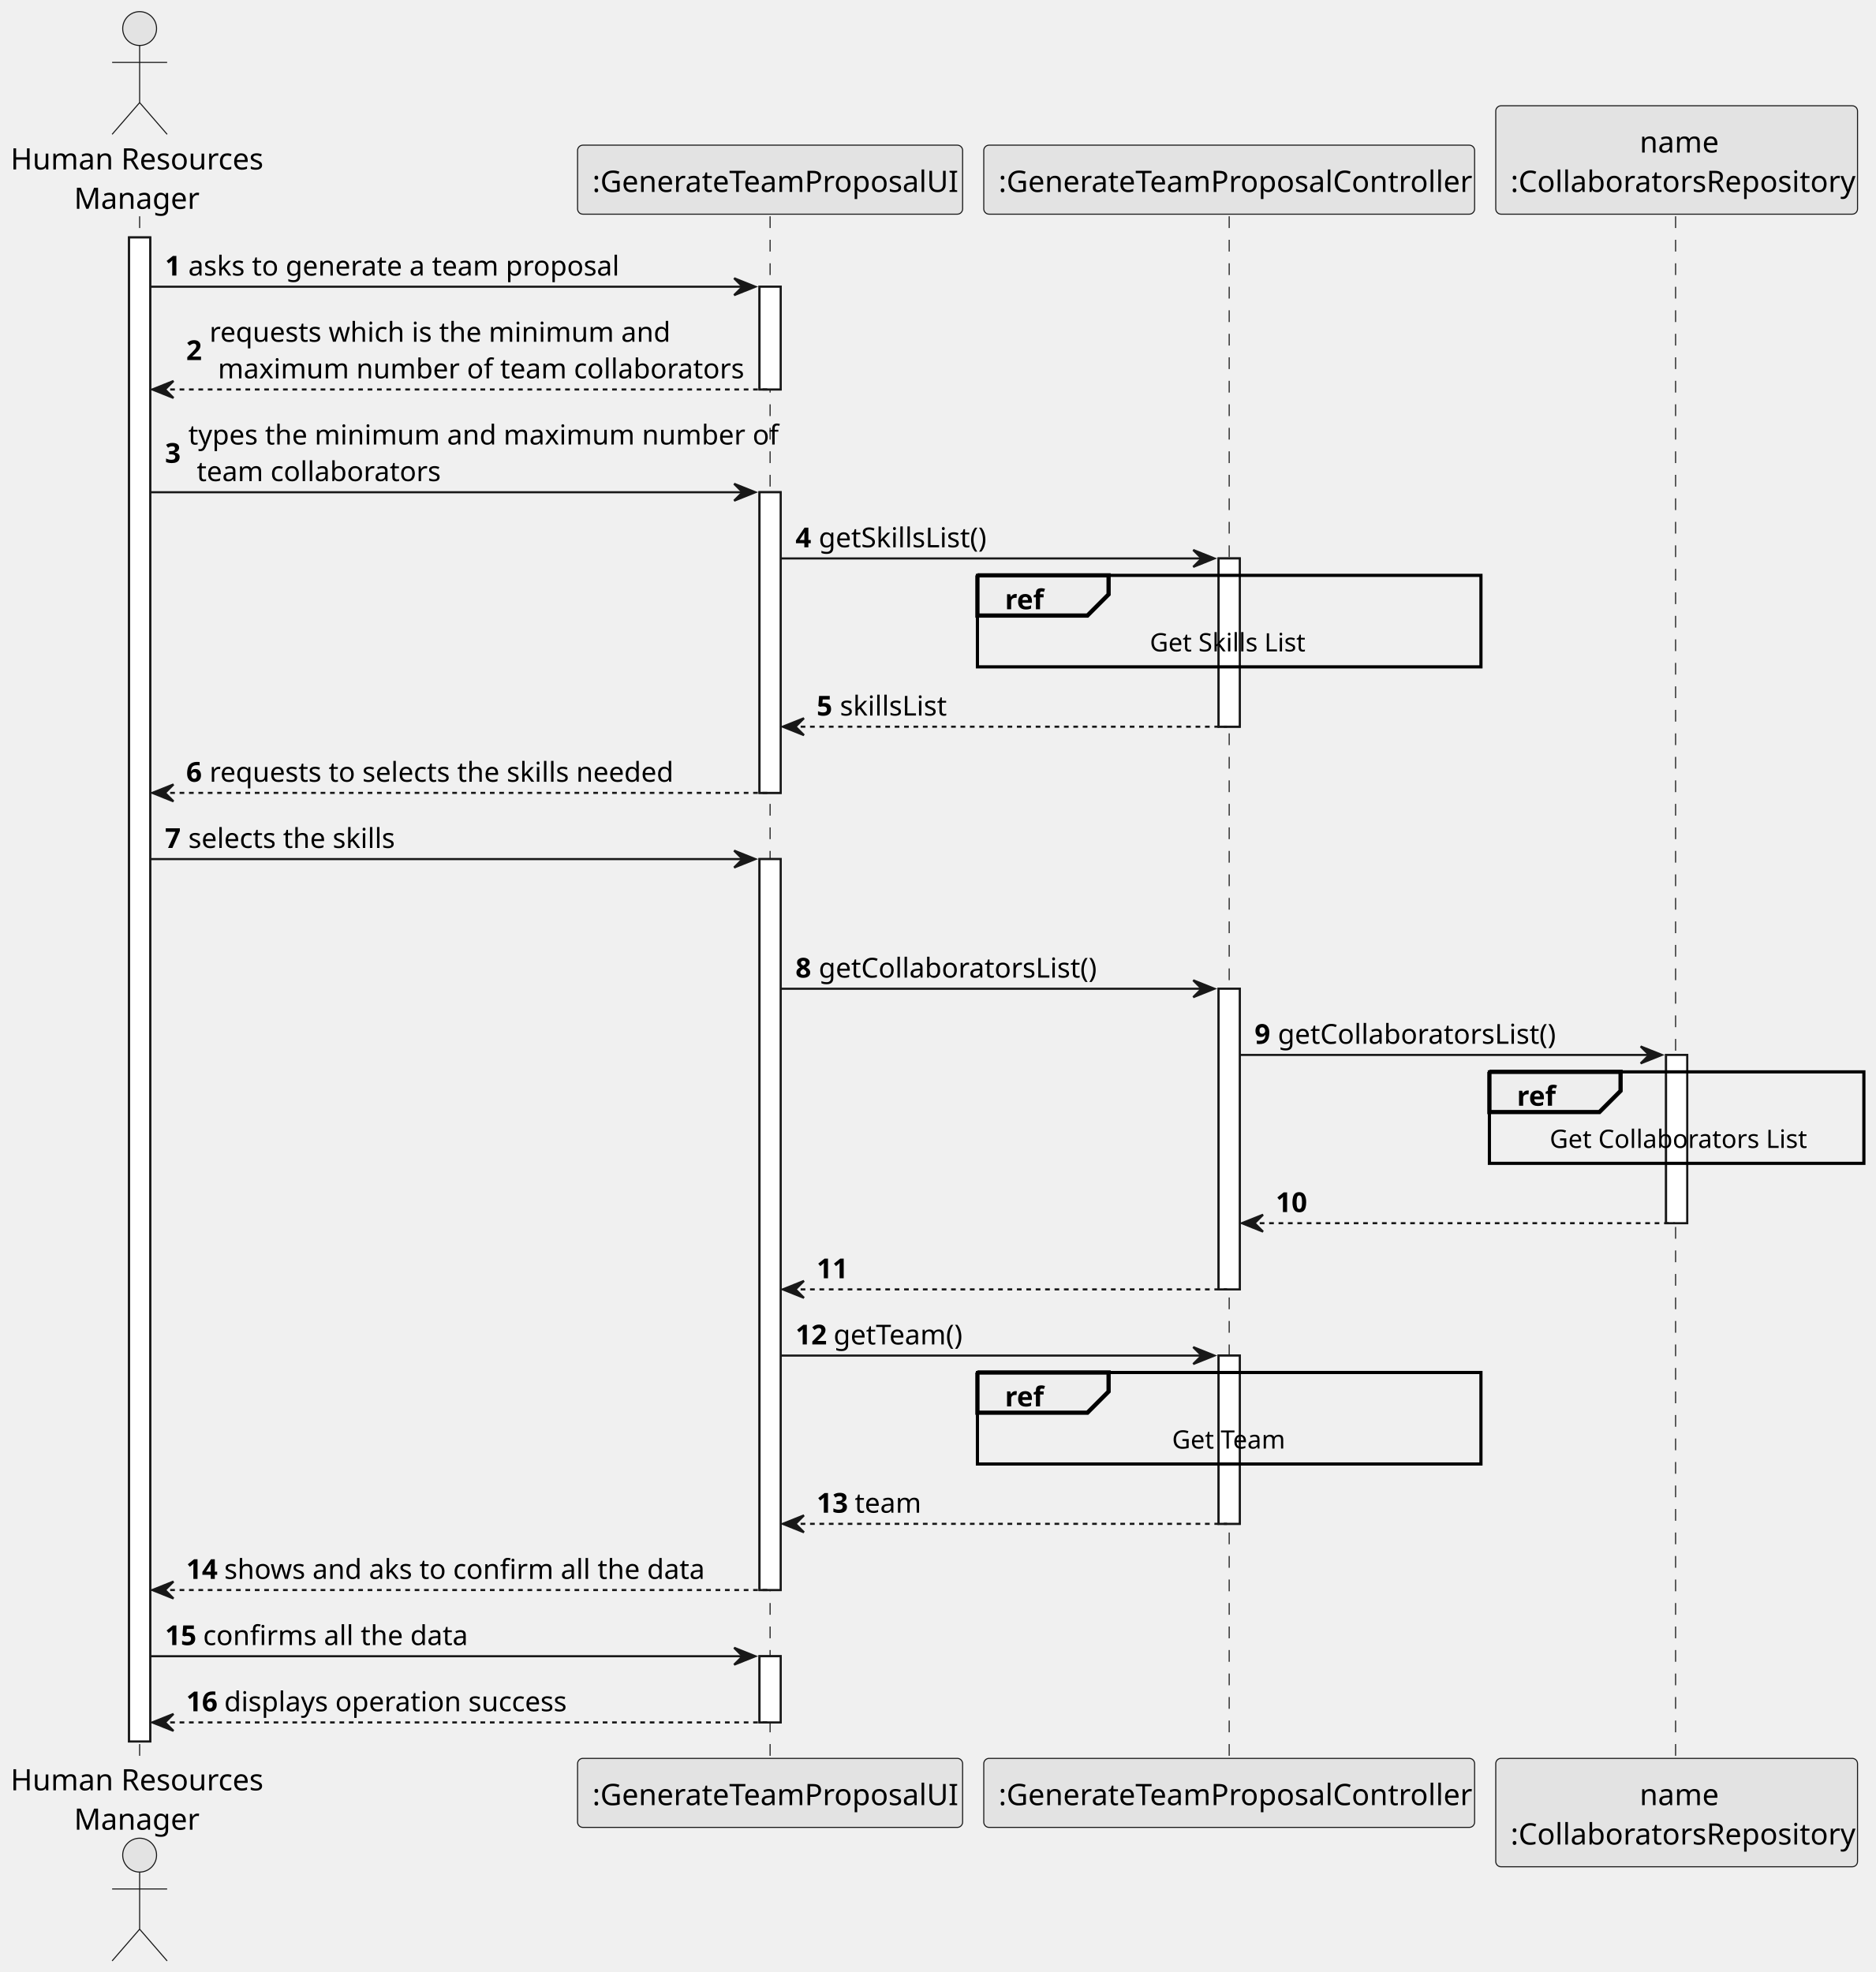
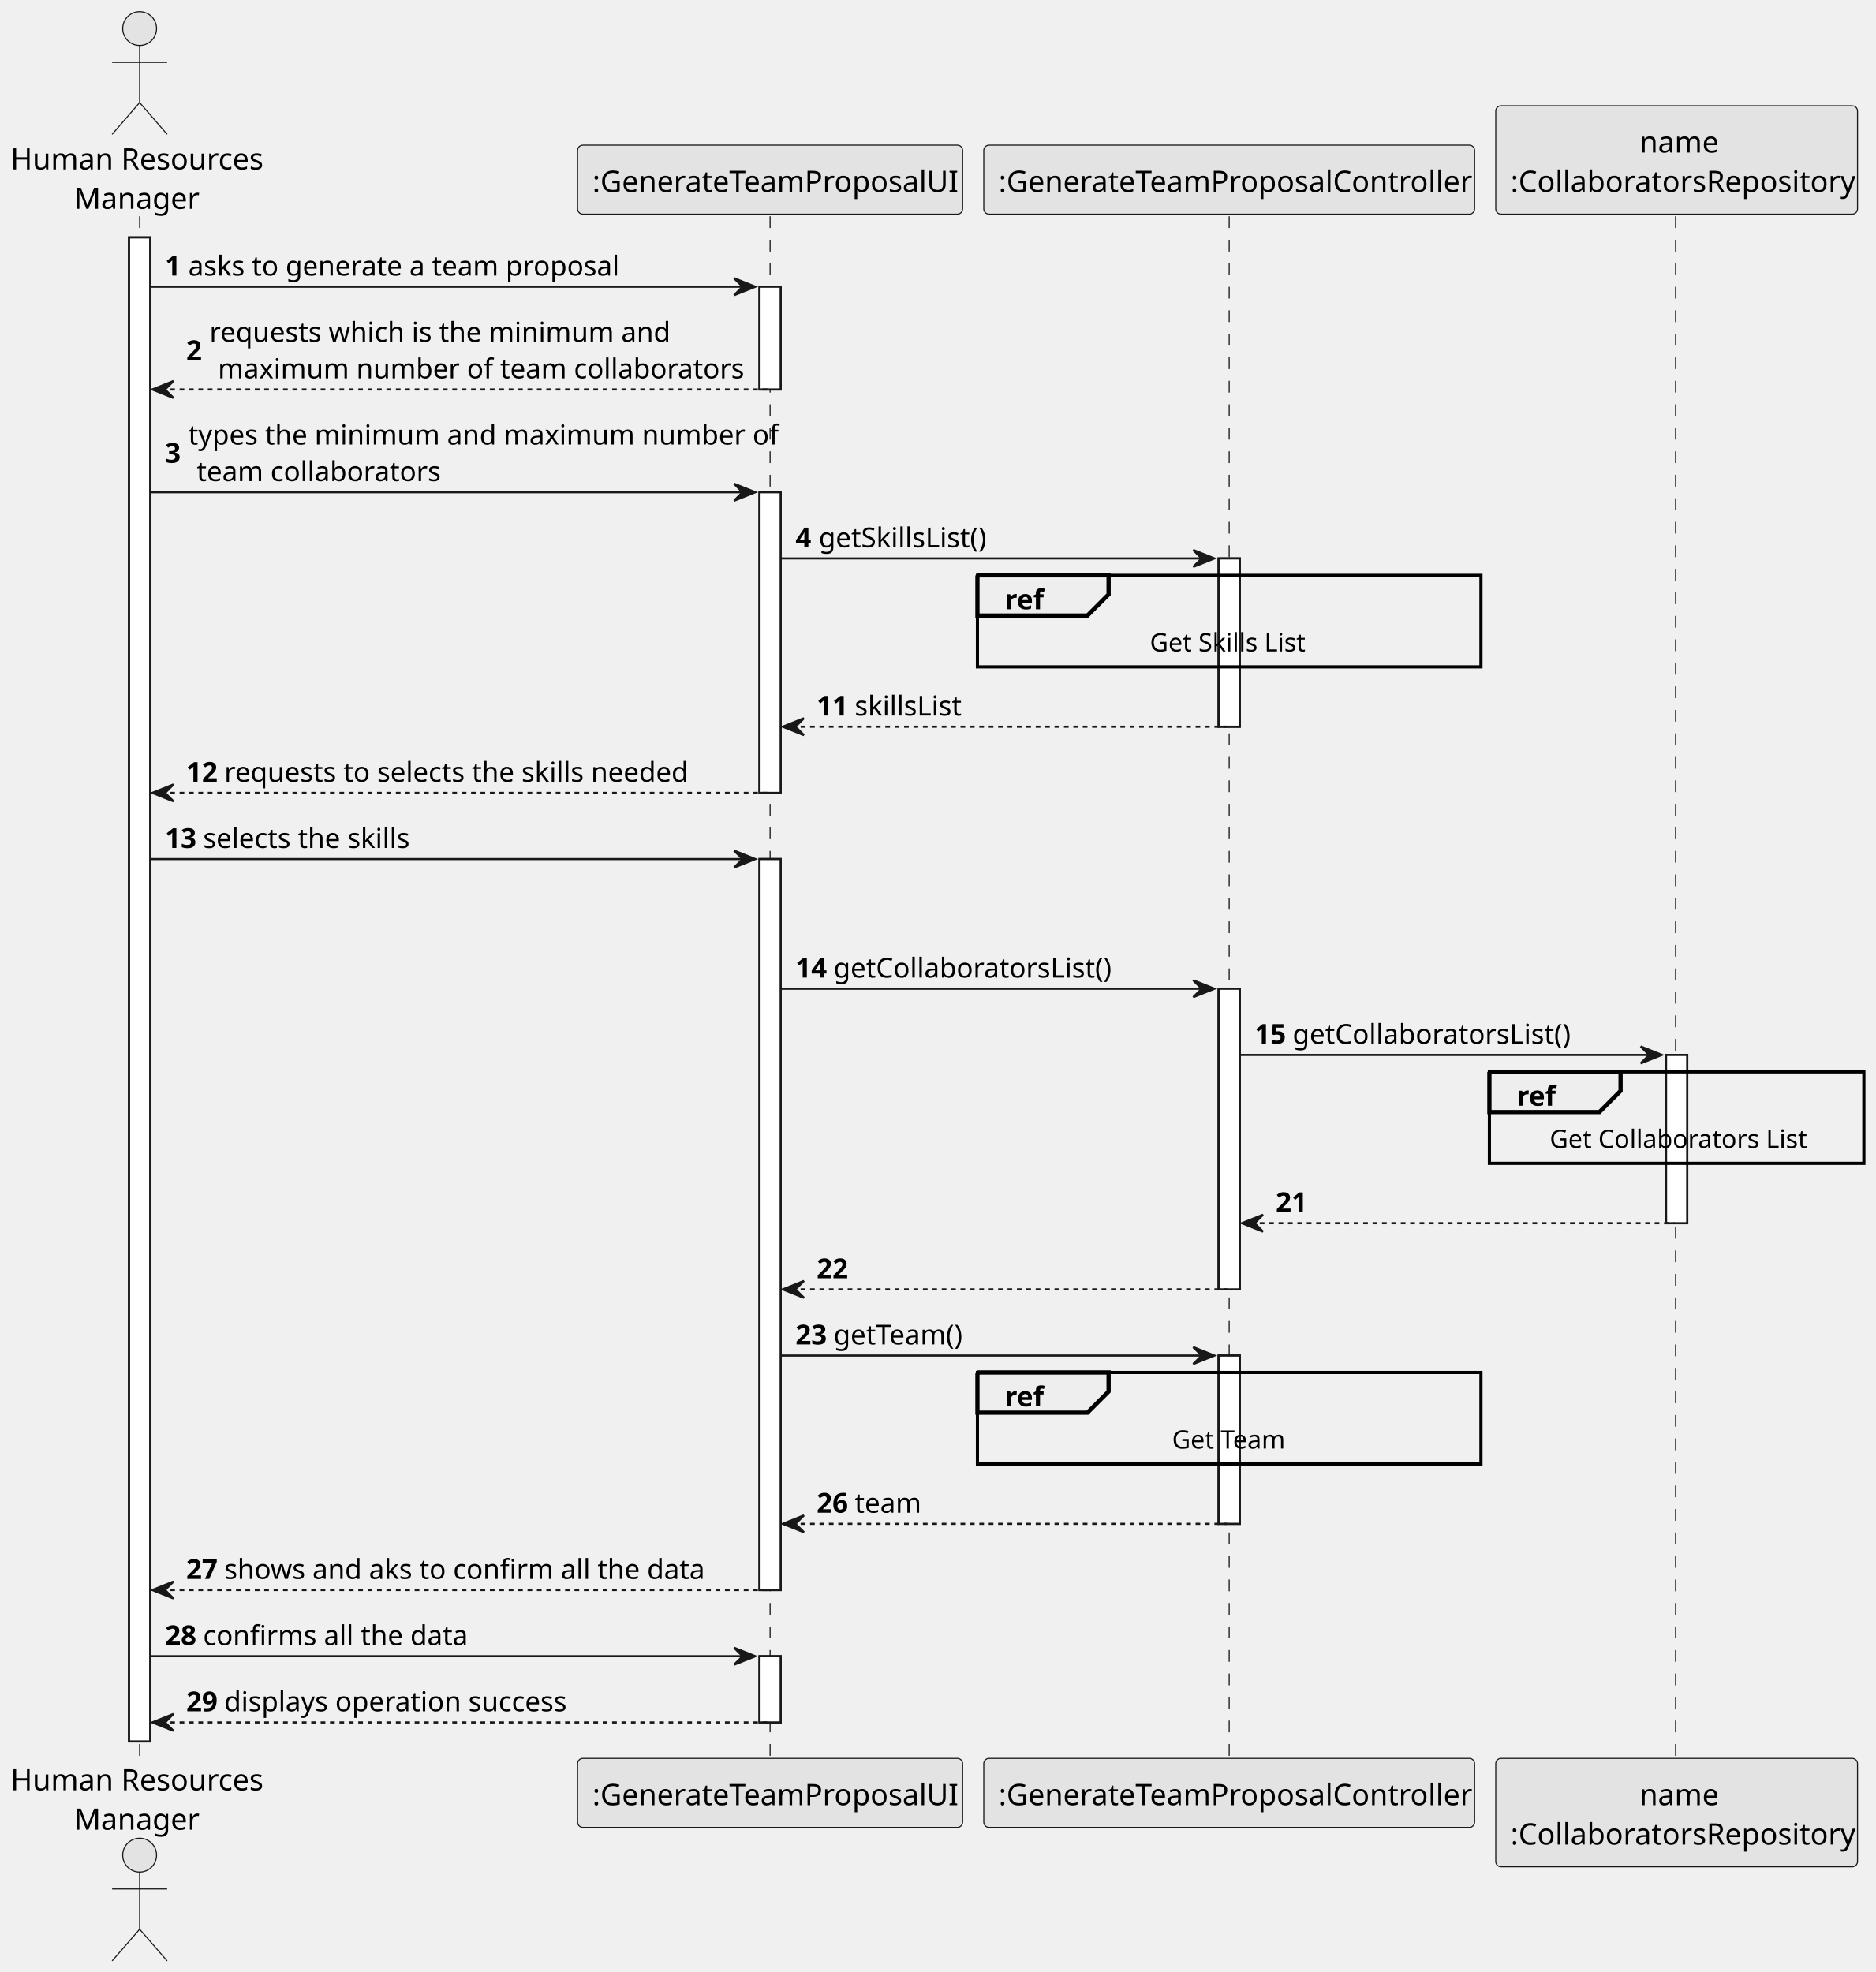
<svg xmlns="http://www.w3.org/2000/svg" contentStyleType="text/css" height="839.7px" preserveAspectRatio="none" style="width:798px;height:839px;background:#FFFFFF;" version="1.1" viewBox="0 0 798 839" width="798.3px" zoomAndPan="magnify">
  <defs />
  <g>
    <rect fill="#FFFFFF" height="639.895" style="stroke:#181818;stroke-width:0.9;" width="9" x="54.9" y="101.018" />
    <rect fill="#FFFFFF" height="43.724" style="stroke:#181818;stroke-width:0.9;" width="9" x="323.1" y="121.98" />
    <rect fill="#FFFFFF" height="127.912" style="stroke:#181818;stroke-width:0.9;" width="9" x="323.1" y="209.428" />
    <rect fill="#FFFFFF" height="310.987" style="stroke:#181818;stroke-width:0.9;" width="9" x="323.1" y="365.502" />
    <rect fill="#FFFFFF" height="28.162" style="stroke:#181818;stroke-width:0.9;" width="9" x="323.1" y="704.651" />
    <rect fill="#FFFFFF" height="71.589" style="stroke:#181818;stroke-width:0.9;" width="9" x="518.4" y="237.589" />
    <rect fill="#FFFFFF" height="127.912" style="stroke:#181818;stroke-width:0.9;" width="9" x="518.4" y="420.664" />
    <rect fill="#FFFFFF" height="71.589" style="stroke:#181818;stroke-width:0.9;" width="9" x="518.4" y="576.738" />
    <rect fill="#FFFFFF" height="71.589" style="stroke:#181818;stroke-width:0.9;" width="9" x="708.75" y="448.826" />
    <line style="stroke:#181818;stroke-width:0.45;stroke-dasharray:5.0,5.0;" x1="59.4" x2="59.4" y1="92.018" y2="749.013" />
    <line style="stroke:#181818;stroke-width:0.45;stroke-dasharray:5.0,5.0;" x1="327.6" x2="327.6" y1="92.018" y2="749.013" />
    <line style="stroke:#181818;stroke-width:0.45;stroke-dasharray:5.0,5.0;" x1="522.9" x2="522.9" y1="92.018" y2="749.013" />
    <line style="stroke:#181818;stroke-width:0.45;stroke-dasharray:5.0,5.0;" x1="712.8" x2="712.8" y1="92.018" y2="749.013" />
    <text fill="#000000" font-family="sans-serif" font-size="12.6" lengthAdjust="spacing" textLength="104.4" x="4.5" y="72.097">Human Resources</text>
    <text fill="#000000" font-family="sans-serif" font-size="12.6" lengthAdjust="spacing" textLength="50.4" x="31.5" y="88.856">Manager</text>
    <ellipse cx="59.4" cy="12.15" fill="#E3E3E3" rx="7.2" ry="7.2" style="stroke:#181818;stroke-width:0.45;" />
    <path d="M59.4,19.35 L59.4,43.65 M47.7,26.55 L71.1,26.55 M59.4,43.65 L47.7,57.15 M59.4,43.65 L71.1,57.15 " fill="none" style="stroke:#181818;stroke-width:0.45;" />
    <text fill="#000000" font-family="sans-serif" font-size="12.6" lengthAdjust="spacing" textLength="104.4" x="4.5" y="761.709">Human Resources</text>
    <text fill="#000000" font-family="sans-serif" font-size="12.6" lengthAdjust="spacing" textLength="50.4" x="31.5" y="778.468">Manager</text>
    <ellipse cx="59.4" cy="789.281" fill="#E3E3E3" rx="7.2" ry="7.2" style="stroke:#181818;stroke-width:0.45;" />
    <path d="M59.4,796.481 L59.4,820.781 M47.7,803.681 L71.1,803.681 M59.4,820.781 L47.7,834.281 M59.4,820.781 L71.1,834.281 " fill="none" style="stroke:#181818;stroke-width:0.45;" />
    <rect fill="#E3E3E3" height="29.359" rx="2.25" ry="2.25" style="stroke:#181818;stroke-width:0.45;" width="163.8" x="245.7" y="61.759" />
    <text fill="#000000" font-family="sans-serif" font-size="12.6" lengthAdjust="spacing" textLength="151.2" x="252" y="81.656">:GenerateTeamProposalUI</text>
    <rect fill="#E3E3E3" height="29.359" rx="2.25" ry="2.25" style="stroke:#181818;stroke-width:0.45;" width="163.8" x="245.7" y="748.113" />
    <text fill="#000000" font-family="sans-serif" font-size="12.6" lengthAdjust="spacing" textLength="151.2" x="252" y="768.009">:GenerateTeamProposalUI</text>
    <rect fill="#E3E3E3" height="29.359" rx="2.25" ry="2.25" style="stroke:#181818;stroke-width:0.45;" width="208.8" x="418.5" y="61.759" />
    <text fill="#000000" font-family="sans-serif" font-size="12.6" lengthAdjust="spacing" textLength="196.2" x="424.8" y="81.656">:GenerateTeamProposalController</text>
    <rect fill="#E3E3E3" height="29.359" rx="2.25" ry="2.25" style="stroke:#181818;stroke-width:0.45;" width="208.8" x="418.5" y="748.113" />
    <text fill="#000000" font-family="sans-serif" font-size="12.6" lengthAdjust="spacing" textLength="196.2" x="424.8" y="768.009">:GenerateTeamProposalController</text>
    <rect fill="#E3E3E3" height="46.118" rx="2.25" ry="2.25" style="stroke:#181818;stroke-width:0.45;" width="153.9" x="636.3" y="45" />
    <text fill="#000000" font-family="sans-serif" font-size="12.6" lengthAdjust="spacing" textLength="31.5" x="697.5" y="64.897">name</text>
    <text fill="#000000" font-family="sans-serif" font-size="12.6" lengthAdjust="spacing" textLength="141.3" x="642.6" y="81.656">:CollaboratorsRepository</text>
    <rect fill="#E3E3E3" height="46.118" rx="2.25" ry="2.25" style="stroke:#181818;stroke-width:0.45;" width="153.9" x="636.3" y="748.113" />
    <text fill="#000000" font-family="sans-serif" font-size="12.6" lengthAdjust="spacing" textLength="31.5" x="697.5" y="768.009">name</text>
    <text fill="#000000" font-family="sans-serif" font-size="12.6" lengthAdjust="spacing" textLength="141.3" x="642.6" y="784.768">:CollaboratorsRepository</text>
    <rect fill="#FFFFFF" height="639.895" style="stroke:#181818;stroke-width:0.9;" width="9" x="54.9" y="101.018" />
    <rect fill="#FFFFFF" height="43.724" style="stroke:#181818;stroke-width:0.9;" width="9" x="323.1" y="121.98" />
    <rect fill="#FFFFFF" height="127.912" style="stroke:#181818;stroke-width:0.9;" width="9" x="323.1" y="209.428" />
    <rect fill="#FFFFFF" height="310.987" style="stroke:#181818;stroke-width:0.9;" width="9" x="323.1" y="365.502" />
    <rect fill="#FFFFFF" height="28.162" style="stroke:#181818;stroke-width:0.9;" width="9" x="323.1" y="704.651" />
    <rect fill="#FFFFFF" height="71.589" style="stroke:#181818;stroke-width:0.9;" width="9" x="518.4" y="237.589" />
    <rect fill="#FFFFFF" height="127.912" style="stroke:#181818;stroke-width:0.9;" width="9" x="518.4" y="420.664" />
    <rect fill="#FFFFFF" height="71.589" style="stroke:#181818;stroke-width:0.9;" width="9" x="518.4" y="576.738" />
    <rect fill="#FFFFFF" height="71.589" style="stroke:#181818;stroke-width:0.9;" width="9" x="708.75" y="448.826" />
    <polygon fill="#181818" points="312.3,118.38,321.3,121.98,312.3,125.58,315.9,121.98" style="stroke:#181818;stroke-width:0.9;" />
    <line style="stroke:#181818;stroke-width:0.9;" x1="63.9" x2="317.7" y1="121.98" y2="121.98" />
    <text fill="#000000" font-family="sans-serif" font-size="11.7" font-weight="bold" lengthAdjust="spacing" textLength="6.3" x="70.2" y="117.243">1</text>
    <text fill="#000000" font-family="sans-serif" font-size="11.7" lengthAdjust="spacing" textLength="174.6" x="80.1" y="117.243">asks to generate a team proposal</text>
    <polygon fill="#181818" points="73.8,162.104,64.8,165.704,73.8,169.304,70.2,165.704" style="stroke:#181818;stroke-width:0.9;" />
    <line style="stroke:#181818;stroke-width:0.9;stroke-dasharray:2.0,2.0;" x1="68.4" x2="326.7" y1="165.704" y2="165.704" />
    <text fill="#000000" font-family="sans-serif" font-size="11.7" font-weight="bold" lengthAdjust="spacing" textLength="6.3" x="79.2" y="153.186">2</text>
    <text fill="#000000" font-family="sans-serif" font-size="11.7" lengthAdjust="spacing" textLength="184.5" x="89.1" y="145.405">requests which is the minimum and</text>
    <text fill="#000000" font-family="sans-serif" font-size="11.7" lengthAdjust="spacing" textLength="206.1" x="92.7" y="160.967">maximum number of team collaborators</text>
    <polygon fill="#181818" points="312.3,205.827,321.3,209.428,312.3,213.028,315.9,209.428" style="stroke:#181818;stroke-width:0.9;" />
    <line style="stroke:#181818;stroke-width:0.9;" x1="63.9" x2="317.7" y1="209.428" y2="209.428" />
    <text fill="#000000" font-family="sans-serif" font-size="11.7" font-weight="bold" lengthAdjust="spacing" textLength="6.3" x="70.2" y="196.91">3</text>
    <text fill="#000000" font-family="sans-serif" font-size="11.7" lengthAdjust="spacing" textLength="232.2" x="80.1" y="189.129">types the minimum and maximum number of</text>
    <text fill="#000000" font-family="sans-serif" font-size="11.7" lengthAdjust="spacing" textLength="96.3" x="83.7" y="204.691">team collaborators</text>
    <polygon fill="#181818" points="507.6,233.989,516.6,237.589,507.6,241.19,511.2,237.589" style="stroke:#181818;stroke-width:0.9;" />
    <line style="stroke:#181818;stroke-width:0.9;" x1="332.1" x2="513" y1="237.589" y2="237.589" />
    <text fill="#000000" font-family="sans-serif" font-size="11.7" font-weight="bold" lengthAdjust="spacing" textLength="6.3" x="338.4" y="232.853">4</text>
    <text fill="#000000" font-family="sans-serif" font-size="11.7" lengthAdjust="spacing" textLength="71.1" x="348.3" y="232.853">getSkillsList()</text>
    <rect fill="none" height="38.927" style="stroke:#000000;stroke-width:1.35;" width="214.2" x="415.8" y="244.79" />
    <path d="M415.8,244.79 L471.6,244.79 L471.6,252.889 L462.6,261.889 L415.8,261.889 L415.8,244.79 " fill="#EEEEEE" style="stroke:#000000;stroke-width:1.8;" />
    <text fill="#000000" font-family="sans-serif" font-size="11.7" font-weight="bold" lengthAdjust="spacing" textLength="15.3" x="427.5" y="259.215">ref</text>
    <text fill="#000000" font-family="sans-serif" font-size="10.8" lengthAdjust="spacing" textLength="67.5" x="489.15" y="277.144">Get Skills List</text>
    <polygon fill="#181818" points="342,305.578,333,309.178,342,312.778,338.4,309.178" style="stroke:#181818;stroke-width:0.9;" />
    <line style="stroke:#181818;stroke-width:0.9;stroke-dasharray:2.0,2.0;" x1="336.6" x2="522" y1="309.178" y2="309.178" />
-     <text fill="#000000" font-family="sans-serif" font-size="11.7" font-weight="bold" lengthAdjust="spacing" textLength="6.3" x="347.4" y="304.442">5</text>
-     <text fill="#000000" font-family="sans-serif" font-size="11.7" lengthAdjust="spacing" textLength="45.9" x="357.3" y="304.442">skillsList</text>
+     <text fill="#000000" font-family="sans-serif" font-size="11.7" font-weight="bold" lengthAdjust="spacing" textLength="12.6" x="347.4" y="304.442">11</text>
+     <text fill="#000000" font-family="sans-serif" font-size="11.7" lengthAdjust="spacing" textLength="45.9" x="363.6" y="304.442">skillsList</text>
    <polygon fill="#181818" points="73.8,333.74,64.8,337.34,73.8,340.94,70.2,337.34" style="stroke:#181818;stroke-width:0.9;" />
    <line style="stroke:#181818;stroke-width:0.9;stroke-dasharray:2.0,2.0;" x1="68.4" x2="326.7" y1="337.34" y2="337.34" />
-     <text fill="#000000" font-family="sans-serif" font-size="11.7" font-weight="bold" lengthAdjust="spacing" textLength="6.3" x="79.2" y="332.604">6</text>
-     <text fill="#000000" font-family="sans-serif" font-size="11.7" lengthAdjust="spacing" textLength="191.7" x="89.1" y="332.604">requests to selects the skills needed</text>
+     <text fill="#000000" font-family="sans-serif" font-size="11.7" font-weight="bold" lengthAdjust="spacing" textLength="12.6" x="79.2" y="332.604">12</text>
+     <text fill="#000000" font-family="sans-serif" font-size="11.7" lengthAdjust="spacing" textLength="191.7" x="95.4" y="332.604">requests to selects the skills needed</text>
    <polygon fill="#181818" points="312.3,361.902,321.3,365.502,312.3,369.102,315.9,365.502" style="stroke:#181818;stroke-width:0.9;" />
    <line style="stroke:#181818;stroke-width:0.9;" x1="63.9" x2="317.7" y1="365.502" y2="365.502" />
-     <text fill="#000000" font-family="sans-serif" font-size="11.7" font-weight="bold" lengthAdjust="spacing" textLength="6.3" x="70.2" y="360.765">7</text>
-     <text fill="#000000" font-family="sans-serif" font-size="11.7" lengthAdjust="spacing" textLength="88.2" x="80.1" y="360.765">selects the skills</text>
+     <text fill="#000000" font-family="sans-serif" font-size="11.7" font-weight="bold" lengthAdjust="spacing" textLength="12.6" x="70.2" y="360.765">13</text>
+     <text fill="#000000" font-family="sans-serif" font-size="11.7" lengthAdjust="spacing" textLength="88.2" x="86.4" y="360.765">selects the skills</text>
    <polygon fill="#181818" points="507.6,417.064,516.6,420.664,507.6,424.264,511.2,420.664" style="stroke:#181818;stroke-width:0.9;" />
    <line style="stroke:#181818;stroke-width:0.9;" x1="332.1" x2="513" y1="420.664" y2="420.664" />
-     <text fill="#000000" font-family="sans-serif" font-size="11.7" font-weight="bold" lengthAdjust="spacing" textLength="6.3" x="338.4" y="415.927">8</text>
-     <text fill="#000000" font-family="sans-serif" font-size="11.7" lengthAdjust="spacing" textLength="110.7" x="348.3" y="415.927">getCollaboratorsList()</text>
+     <text fill="#000000" font-family="sans-serif" font-size="11.7" font-weight="bold" lengthAdjust="spacing" textLength="12.6" x="338.4" y="415.927">14</text>
+     <text fill="#000000" font-family="sans-serif" font-size="11.7" lengthAdjust="spacing" textLength="110.7" x="354.6" y="415.927">getCollaboratorsList()</text>
    <polygon fill="#181818" points="697.95,445.226,706.95,448.826,697.95,452.426,701.55,448.826" style="stroke:#181818;stroke-width:0.9;" />
    <line style="stroke:#181818;stroke-width:0.9;" x1="527.4" x2="703.35" y1="448.826" y2="448.826" />
-     <text fill="#000000" font-family="sans-serif" font-size="11.7" font-weight="bold" lengthAdjust="spacing" textLength="6.3" x="533.7" y="444.089">9</text>
-     <text fill="#000000" font-family="sans-serif" font-size="11.7" lengthAdjust="spacing" textLength="110.7" x="543.6" y="444.089">getCollaboratorsList()</text>
+     <text fill="#000000" font-family="sans-serif" font-size="11.7" font-weight="bold" lengthAdjust="spacing" textLength="12.6" x="533.7" y="444.089">15</text>
+     <text fill="#000000" font-family="sans-serif" font-size="11.7" lengthAdjust="spacing" textLength="110.7" x="549.9" y="444.089">getCollaboratorsList()</text>
    <rect fill="none" height="38.927" style="stroke:#000000;stroke-width:1.35;" width="159.3" x="633.6" y="456.026" />
    <path d="M633.6,456.026 L689.4,456.026 L689.4,464.126 L680.4,473.126 L633.6,473.126 L633.6,456.026 " fill="#EEEEEE" style="stroke:#000000;stroke-width:1.8;" />
    <text fill="#000000" font-family="sans-serif" font-size="11.7" font-weight="bold" lengthAdjust="spacing" textLength="15.3" x="645.3" y="470.451">ref</text>
    <text fill="#000000" font-family="sans-serif" font-size="10.8" lengthAdjust="spacing" textLength="108" x="659.25" y="488.38">Get Collaborators List</text>
    <polygon fill="#181818" points="537.3,516.814,528.3,520.414,537.3,524.014,533.7,520.414" style="stroke:#181818;stroke-width:0.9;" />
    <line style="stroke:#181818;stroke-width:0.9;stroke-dasharray:2.0,2.0;" x1="531.9" x2="712.35" y1="520.414" y2="520.414" />
-     <text fill="#000000" font-family="sans-serif" font-size="11.7" font-weight="bold" lengthAdjust="spacing" textLength="12.6" x="542.7" y="515.678">10</text>
+     <text fill="#000000" font-family="sans-serif" font-size="11.7" font-weight="bold" lengthAdjust="spacing" textLength="12.6" x="542.7" y="515.678">21</text>
    <text fill="#000000" font-family="sans-serif" font-size="11.7" lengthAdjust="spacing" textLength="3.6" x="558.9" y="515.678"> </text>
    <polygon fill="#181818" points="342,544.976,333,548.576,342,552.176,338.4,548.576" style="stroke:#181818;stroke-width:0.9;" />
    <line style="stroke:#181818;stroke-width:0.9;stroke-dasharray:2.0,2.0;" x1="336.6" x2="522" y1="548.576" y2="548.576" />
-     <text fill="#000000" font-family="sans-serif" font-size="11.7" font-weight="bold" lengthAdjust="spacing" textLength="12.6" x="347.4" y="543.84">11</text>
+     <text fill="#000000" font-family="sans-serif" font-size="11.7" font-weight="bold" lengthAdjust="spacing" textLength="12.6" x="347.4" y="543.84">22</text>
    <text fill="#000000" font-family="sans-serif" font-size="11.7" lengthAdjust="spacing" textLength="3.6" x="363.6" y="543.84"> </text>
    <polygon fill="#181818" points="507.6,573.138,516.6,576.738,507.6,580.338,511.2,576.738" style="stroke:#181818;stroke-width:0.9;" />
    <line style="stroke:#181818;stroke-width:0.9;" x1="332.1" x2="513" y1="576.738" y2="576.738" />
-     <text fill="#000000" font-family="sans-serif" font-size="11.7" font-weight="bold" lengthAdjust="spacing" textLength="12.6" x="338.4" y="572.002">12</text>
+     <text fill="#000000" font-family="sans-serif" font-size="11.7" font-weight="bold" lengthAdjust="spacing" textLength="12.6" x="338.4" y="572.002">23</text>
    <text fill="#000000" font-family="sans-serif" font-size="11.7" lengthAdjust="spacing" textLength="52.2" x="354.6" y="572.002">getTeam()</text>
    <rect fill="none" height="38.927" style="stroke:#000000;stroke-width:1.35;" width="214.2" x="415.8" y="583.938" />
    <path d="M415.8,583.938 L471.6,583.938 L471.6,592.038 L462.6,601.038 L415.8,601.038 L415.8,583.938 " fill="#EEEEEE" style="stroke:#000000;stroke-width:1.8;" />
    <text fill="#000000" font-family="sans-serif" font-size="11.7" font-weight="bold" lengthAdjust="spacing" textLength="15.3" x="427.5" y="598.364">ref</text>
    <text fill="#000000" font-family="sans-serif" font-size="10.8" lengthAdjust="spacing" textLength="48.6" x="498.6" y="616.293">Get Team</text>
    <polygon fill="#181818" points="342,644.727,333,648.327,342,651.927,338.4,648.327" style="stroke:#181818;stroke-width:0.9;" />
    <line style="stroke:#181818;stroke-width:0.9;stroke-dasharray:2.0,2.0;" x1="336.6" x2="522" y1="648.327" y2="648.327" />
-     <text fill="#000000" font-family="sans-serif" font-size="11.7" font-weight="bold" lengthAdjust="spacing" textLength="12.6" x="347.4" y="643.591">13</text>
+     <text fill="#000000" font-family="sans-serif" font-size="11.7" font-weight="bold" lengthAdjust="spacing" textLength="12.6" x="347.4" y="643.591">26</text>
    <text fill="#000000" font-family="sans-serif" font-size="11.7" lengthAdjust="spacing" textLength="26.1" x="363.6" y="643.591">team</text>
    <polygon fill="#181818" points="73.8,672.889,64.8,676.489,73.8,680.089,70.2,676.489" style="stroke:#181818;stroke-width:0.9;" />
    <line style="stroke:#181818;stroke-width:0.9;stroke-dasharray:2.0,2.0;" x1="68.4" x2="326.7" y1="676.489" y2="676.489" />
-     <text fill="#000000" font-family="sans-serif" font-size="11.7" font-weight="bold" lengthAdjust="spacing" textLength="12.6" x="79.2" y="671.752">14</text>
+     <text fill="#000000" font-family="sans-serif" font-size="11.7" font-weight="bold" lengthAdjust="spacing" textLength="12.6" x="79.2" y="671.752">27</text>
    <text fill="#000000" font-family="sans-serif" font-size="11.7" lengthAdjust="spacing" textLength="194.4" x="95.4" y="671.752">shows and aks to confirm all the data</text>
    <polygon fill="#181818" points="312.3,701.051,321.3,704.651,312.3,708.251,315.9,704.651" style="stroke:#181818;stroke-width:0.9;" />
    <line style="stroke:#181818;stroke-width:0.9;" x1="63.9" x2="317.7" y1="704.651" y2="704.651" />
-     <text fill="#000000" font-family="sans-serif" font-size="11.7" font-weight="bold" lengthAdjust="spacing" textLength="12.6" x="70.2" y="699.914">15</text>
+     <text fill="#000000" font-family="sans-serif" font-size="11.7" font-weight="bold" lengthAdjust="spacing" textLength="12.6" x="70.2" y="699.914">28</text>
    <text fill="#000000" font-family="sans-serif" font-size="11.7" lengthAdjust="spacing" textLength="105.3" x="86.4" y="699.914">confirms all the data</text>
    <polygon fill="#181818" points="73.8,729.213,64.8,732.813,73.8,736.413,70.2,732.813" style="stroke:#181818;stroke-width:0.9;" />
    <line style="stroke:#181818;stroke-width:0.9;stroke-dasharray:2.0,2.0;" x1="68.4" x2="326.7" y1="732.813" y2="732.813" />
-     <text fill="#000000" font-family="sans-serif" font-size="11.7" font-weight="bold" lengthAdjust="spacing" textLength="12.6" x="79.2" y="728.076">16</text>
+     <text fill="#000000" font-family="sans-serif" font-size="11.7" font-weight="bold" lengthAdjust="spacing" textLength="12.6" x="79.2" y="728.076">29</text>
    <text fill="#000000" font-family="sans-serif" font-size="11.7" lengthAdjust="spacing" textLength="142.2" x="95.4" y="728.076">displays operation success</text>
  </g>
</svg>
